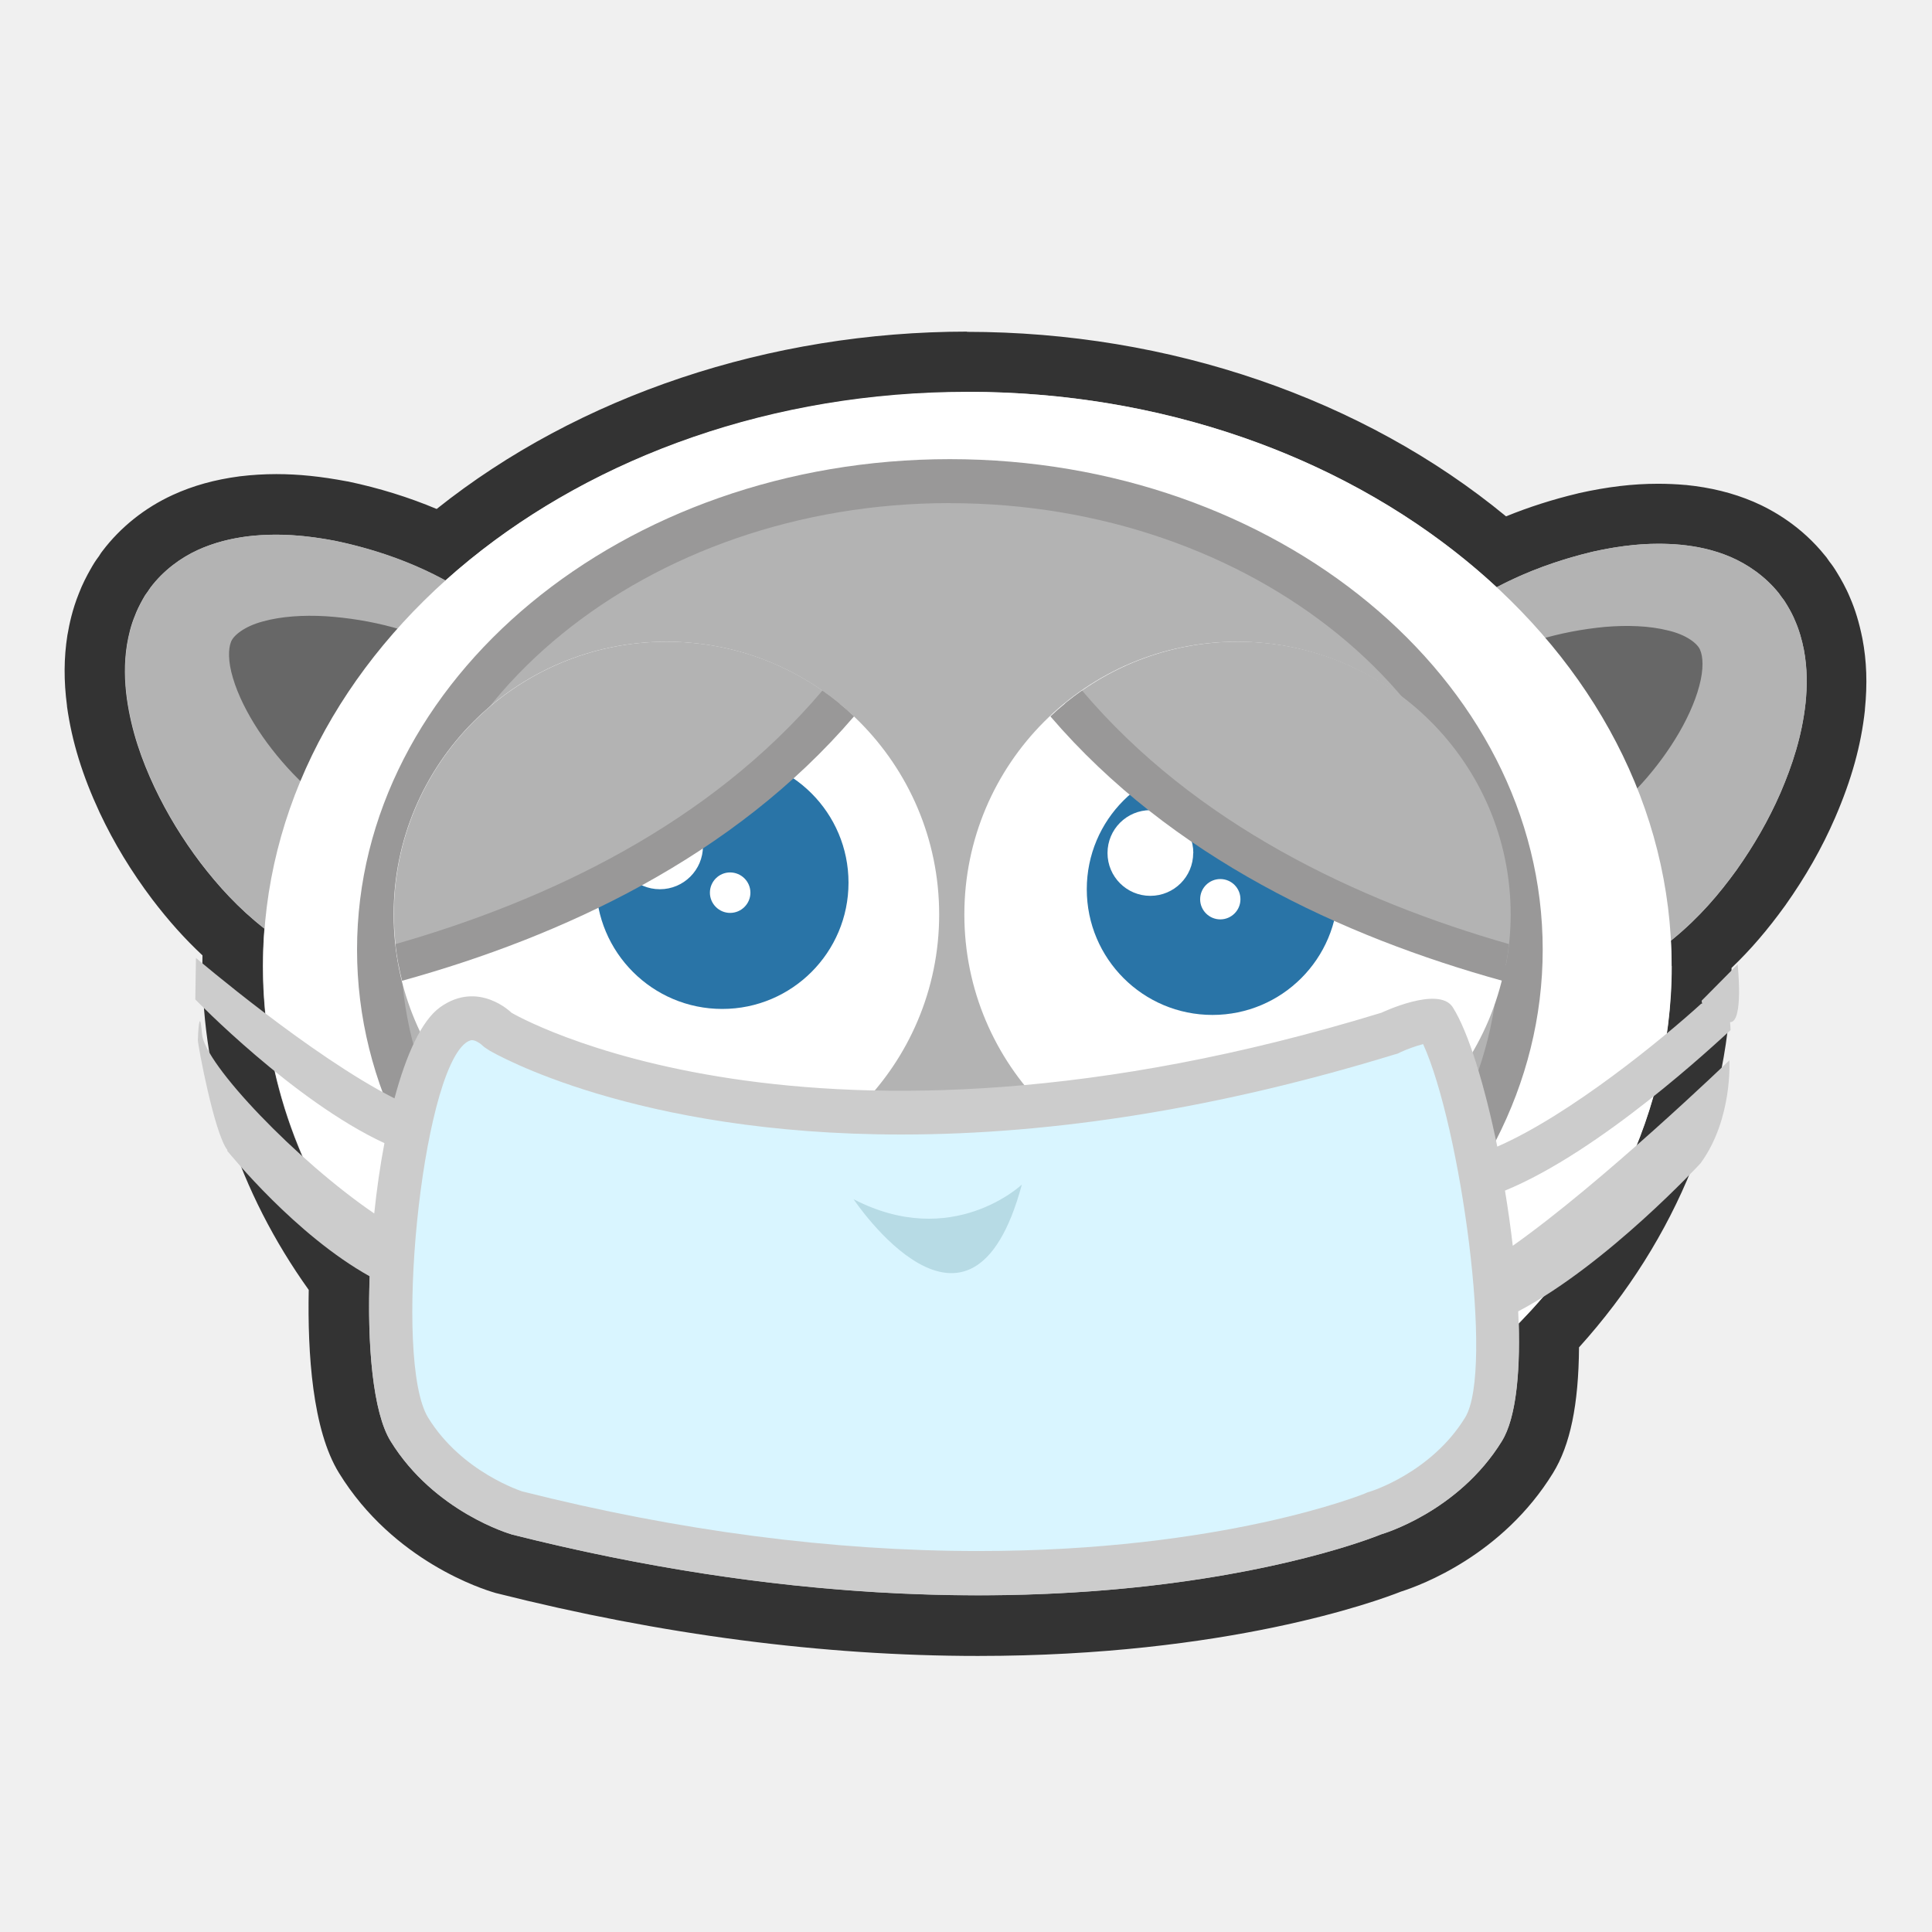
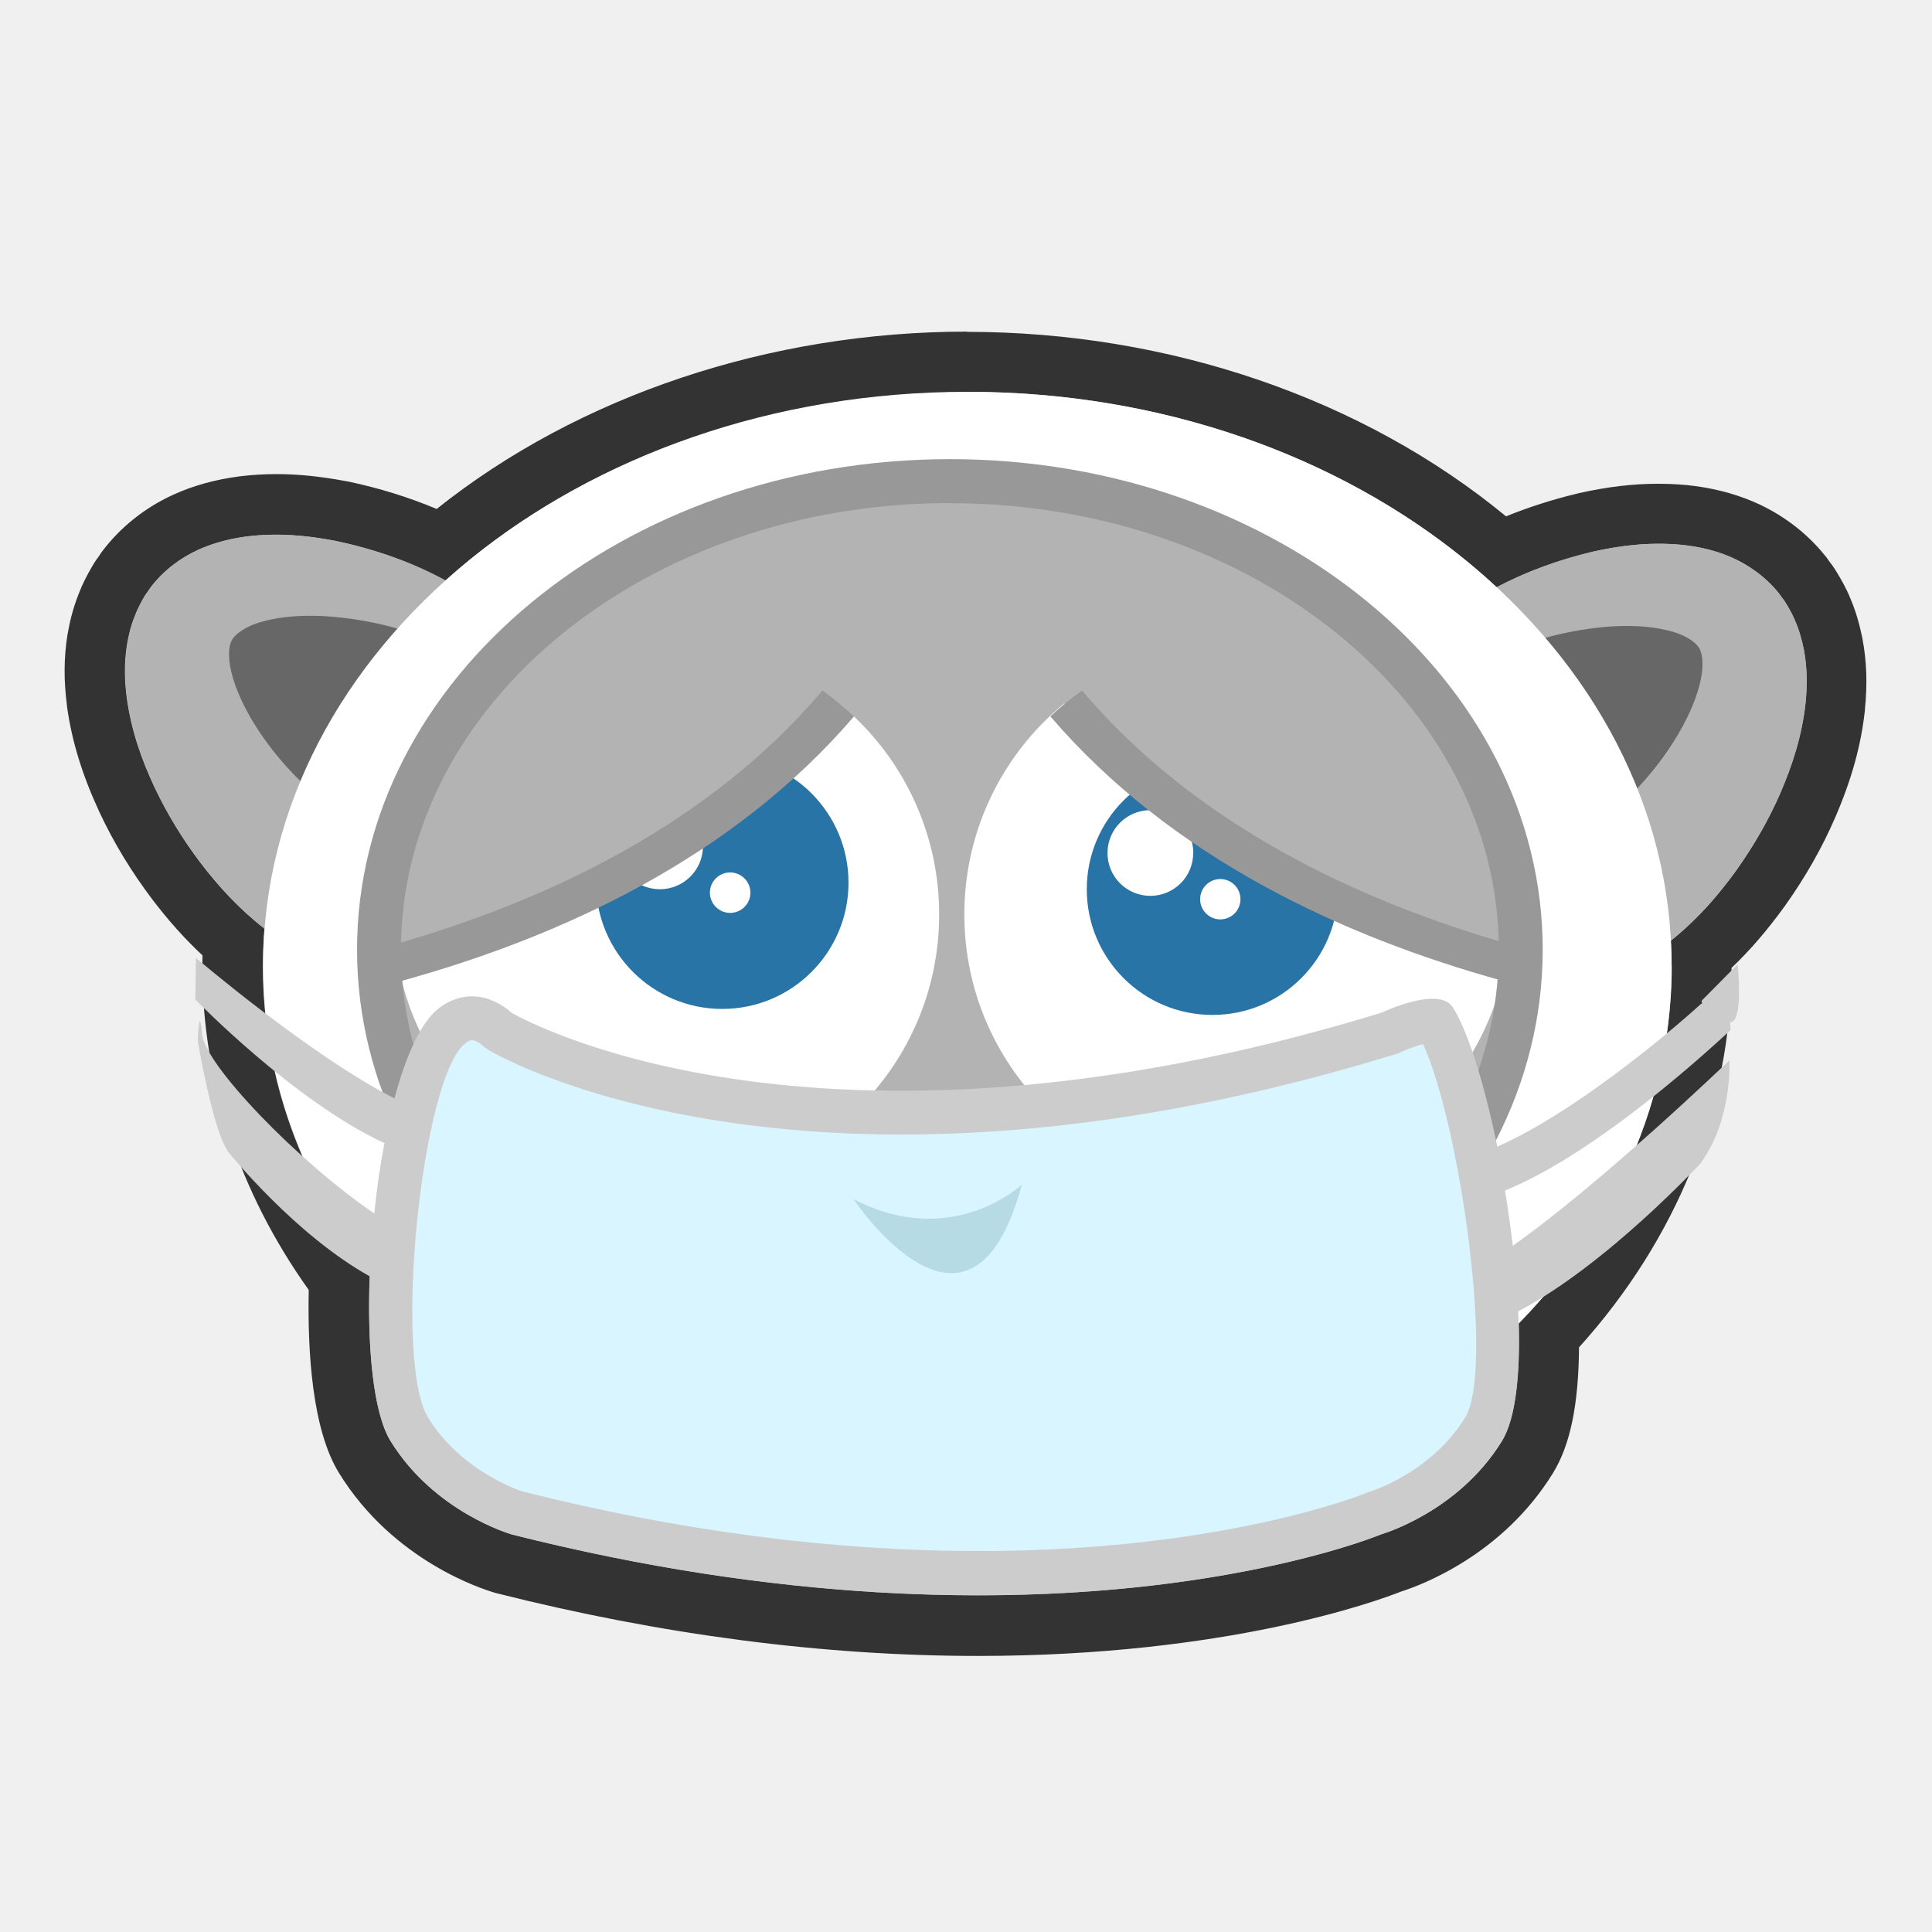
- <svg xmlns="http://www.w3.org/2000/svg" width="256" height="256" viewBox="0 0 256 256">
-   <path fill="#ccc" d="M129.652 215.337c-20.16 0-41.31-2.76-62.858-8.2l-.12-.03c-.476-.138-11.746-3.458-18.303-14.11-3.32-5.408-3.59-16.43-3.37-23.397-9.25-12.513-14.13-26.865-14.13-41.602 0-1.04.03-2.112.08-3.2-2.66-2.292-5.09-4.906-7.52-8.093-2.62-3.476-4.75-6.987-6.53-10.753-2.14-4.593-3.41-8.702-4-12.95-.38-2.972-.37-5.658.04-8.252.33-1.887.73-3.316 1.29-4.686.39-1.04.97-2.115 1.28-2.673.36-.63.52-.88.77-1.21.07-.09.16-.21.37-.53l.08-.12.09-.12c2.52-3.33 5.63-5.21 7.8-6.21 2.32-1.06 4.83-1.76 7.69-2.13 1.46-.17 2.91-.26 4.36-.26 2.7 0 5.44.29 8.62.89 4.77 1 9.2 2.47 13.25 4.4 18.25-15.39 43.48-24.17 69.7-24.17 26.81 0 52.44 9.12 70.78 25.11 3.44-1.58 7.16-2.85 11.11-3.8 3.59-.8 6.66-1.16 9.7-1.16 1.1 0 2.2.05 3.28.15 2.9.29 5.44.92 7.79 1.92 2.2.95 5.36 2.75 7.96 5.99l.09.11.08.12c.22.32.32.45.39.54.27.34.43.57.82 1.2.56.92 1.04 1.85 1.36 2.64.6 1.36 1.04 2.82 1.4 4.58.5 2.62.59 5.31.29 8.28-.47 4.28-1.62 8.43-3.63 13.08-1.65 3.79-3.68 7.36-6.22 10.94-2.55 3.54-5.08 6.38-7.89 8.86.02.54.02 1.06.02 1.58 0 17.66-7.16 34.96-20.21 48.89.08 7.59-.86 12.87-2.85 16.1-6.1 9.94-16.3 13.49-18.06 14.05-2.29.93-21.64 8.31-54.74 8.31h-.01l-.04-.07zm82.32-128.132c2.247 3.12 4.23 6.357 5.94 9.694.23-.35.45-.7.667-1.04 1.29-2.09 2.25-4.2 2.71-5.94.23-.87.29-1.52.29-1.91-.31-.17-.81-.4-1.52-.56-1.3-.32-2.83-.48-4.51-.48-.83 0-1.69.03-2.57.11-.34.03-.68.07-1.03.11l.01.01zm-177.624-.39c.013.388.092 1.018.346 1.853.516 1.754 1.538 3.84 2.89 5.908.376.57.778 1.14 1.2 1.704 1.882-3.59 4.085-7.064 6.594-10.397-.83-.104-1.663-.184-2.5-.238-.568-.033-1.164-.05-1.754-.05-1.993 0-3.79.207-5.2.6-.748.194-1.266.436-1.576.62z" />
-   <path fill="#333" d="M128.197 51.918c27.95 0 53.023 10.02 70.126 25.89 3.978-2.1 8.25-3.634 12.692-4.698 2.79-.62 5.687-1.057 8.77-1.057.953 0 1.924.042 2.915.132 2.104.21 4.317.646 6.592 1.613 2.256.97 4.603 2.562 6.408 4.813.707 1.02.498.59 1.067 1.54.455.75.856 1.53 1.088 2.11.563 1.28.905 2.55 1.164 3.83.47 2.51.44 4.88.22 7.08-.48 4.41-1.77 8.27-3.32 11.9-1.58 3.62-3.53 6.99-5.81 10.21-2.32 3.21-4.92 6.26-8.36 9.09l-.28.23-.08.06c.06 1.12.1 2.25.1 3.38 0 17.9-7.58 34.33-20.24 47.32.19 6.85-.42 12.64-2.23 15.58-5.82 9.46-16 12.36-16 12.36s-19.24 8.08-53.4 8.08c-17.08 0-37.89-2.02-61.88-8.08 0 0-10.18-2.9-16-12.36-2.33-3.79-3.15-12.77-2.73-22.57-8.99-11.68-14.18-25.52-14.18-40.33 0-1.67.07-3.34.2-4.99-3.45-2.7-6.1-5.63-8.47-8.72-2.38-3.15-4.41-6.46-6.1-10.03-1.68-3.58-3.05-7.41-3.66-11.79-.29-2.19-.38-4.55.02-7.08.22-1.28.52-2.57 1.06-3.86.21-.58.59-1.38 1.02-2.14.53-.95.34-.51 1.02-1.56 1.73-2.3 4.03-3.96 6.27-4.99 2.24-1.02 4.44-1.52 6.53-1.8 1.31-.16 2.59-.23 3.84-.23 2.74 0 5.34.34 7.87.82 5.13 1.08 10.04 2.79 14.58 5.26 17.08-15.32 41.72-24.95 69.12-24.95m-88.38 51.56c3.04-7.29 7.4-14.07 12.85-20.18-3.13-.9-6.36-1.44-9.53-1.65-.67-.04-1.34-.06-2.01-.06-2.25 0-4.42.23-6.27.75-2.48.64-4 1.91-4.27 2.77-.32.83-.41 2.46.28 4.72.65 2.21 1.87 4.64 3.37 6.93 1.57 2.38 3.51 4.71 5.58 6.72m177.15.99c1.87-1.98 3.61-4.23 5.02-6.51 1.44-2.33 2.59-4.81 3.18-7.02.61-2.27.47-3.91.14-4.71-.28-.87-1.85-2.09-4.33-2.66-1.62-.4-3.48-.58-5.4-.58-.96 0-1.94.05-2.92.13-2.61.25-5.26.73-7.85 1.45 5.17 6.06 9.29 12.75 12.15 19.91m-88.7-60.6c-26.23 0-51.54 8.51-70.33 23.5-3.68-1.55-7.61-2.77-11.74-3.64l-.07-.01-.07-.01c-3.44-.65-6.41-.96-9.37-.96-1.61 0-3.23.1-4.8.29h-.04l-.04.01c-3.26.43-6.15 1.23-8.83 2.46-3.71 1.7-6.93 4.27-9.33 7.44l-.18.24-.16.25c-.08.14-.14.22-.18.27-.41.55-.67.96-1.09 1.71-.44.77-1.06 1.95-1.52 3.17-.85 2.11-1.26 4.07-1.48 5.37l-.02.07-.01.08c-.47 2.98-.49 6.04-.05 9.35v.08c.65 4.65 2.03 9.12 4.33 14.07 1.91 4.06 4.19 7.8 6.96 11.48 2.18 2.86 4.35 5.28 6.66 7.43-.01.5-.02.99-.02 1.47 0 15.16 4.86 29.92 14.1 42.86-.17 8.41.49 18.54 4 24.24 7.23 11.77 19.26 15.48 20.61 15.87l.12.04.12.03c21.87 5.52 43.34 8.32 63.83 8.32 33.01 0 52.88-7.27 56.06-8.53 2.64-.84 13.44-4.83 20.14-15.72 2.27-3.69 3.38-9.02 3.44-16.64 13.02-14.42 20.16-32.15 20.21-50.28 2.49-2.37 4.79-5.05 7.09-8.24l.02-.02.01-.02c2.69-3.8 4.86-7.6 6.61-11.64 2.18-5.05 3.43-9.56 3.94-14.22V94c.34-3.36.24-6.43-.33-9.383l-.01-.05-.01-.045c-.41-2.02-.92-3.72-1.62-5.33-.53-1.3-1.25-2.54-1.64-3.176-.43-.72-.69-1.097-1.08-1.59l-.24-.34-.16-.23-.18-.218c-3.12-3.886-6.88-6.037-9.49-7.157-2.76-1.17-5.68-1.89-8.96-2.22h-.06c-1.2-.11-2.43-.16-3.64-.16-3.35 0-6.69.4-10.51 1.25l-.07.02-.07.02c-3.31.79-6.49 1.81-9.48 3.03-18.91-15.59-44.63-24.45-71.47-24.45l.09-.04z" />
-   <path fill="#676767" d="M62.52 83.466s-31.137-10.856-37.238-2c-6.088 8.855 7.295 30.08 17.736 37.272 0 0-6.104-22.847 19.502-35.272z" />
-   <path fill="#B3B3B3" d="M60.492 86.538c-5.232-2.964-11.418-4.498-17.355-4.885-2.95-.17-5.88.018-8.287.688-2.48.65-4.002 1.91-4.264 2.78-.316.83-.404 2.46.28 4.72.65 2.21 1.868 4.64 3.368 6.93 3.006 4.56 7.346 8.96 11.406 11.21 4.465 2.48 6.066 8.11 3.584 12.57-2.48 4.46-8.105 6.07-12.56 3.59-.407-.22-.782-.47-1.138-.74l-.32-.25c-3.518-2.73-6.21-5.7-8.607-8.84-2.38-3.15-4.41-6.46-6.1-10.03-1.68-3.58-3.05-7.4-3.66-11.79-.29-2.19-.38-4.55.02-7.07.22-1.28.52-2.57 1.06-3.86.21-.58.59-1.38 1.02-2.14.53-.95.34-.51 1.02-1.56 1.74-2.3 4.03-3.96 6.27-4.99 2.24-1.02 4.44-1.52 6.53-1.8 4.19-.5 8.03-.11 11.71.6 7.28 1.52 14.13 4.29 20.06 8.77 1.62 1.24 1.95 3.56.71 5.18-1.13 1.5-3.18 1.89-4.78.98l.02-.06z" />
-   <path fill="#676767" d="M193.332 85.472c-11.566-5.206 30.813-11.738 37.166-3.057 6.344 8.68-3.926 27.012-14.158 34.495 0 0 2.94-19.748-23.008-31.438z" />
-   <path fill="#B3B3B3" d="M191.215 82.456c5.79-4.654 12.57-7.614 19.8-9.347 3.653-.82 7.485-1.31 11.69-.93 2.103.21 4.315.64 6.59 1.61 2.257.97 4.605 2.56 6.41 4.81.706 1.02.497.59 1.065 1.53.455.74.857 1.52 1.088 2.11.564 1.27.906 2.55 1.164 3.82.48 2.51.453 4.87.23 7.08-.482 4.4-1.755 8.26-3.322 11.89-1.578 3.62-3.525 6.97-5.808 10.2-2.313 3.21-4.914 6.26-8.35 9.09l-.28.22c-3.94 3.24-9.76 2.67-13.004-1.27-3.237-3.94-2.668-9.76 1.27-13 .355-.29.77-.58 1.146-.81 3.998-2.37 8.215-6.89 11.076-11.53 1.45-2.34 2.6-4.82 3.18-7.03.62-2.27.48-3.91.14-4.71-.278-.87-1.84-2.1-4.33-2.66-2.43-.61-5.368-.71-8.31-.46-5.92.56-12.06 2.27-17.21 5.38-1.74 1.06-4.01.5-5.07-1.24-.97-1.6-.58-3.66.85-4.8l-.015.04z" />
-   <path fill="#fff" d="M221.516 127.998c0 42.02-41.775 76.085-93.316 76.085-51.56 0-93.34-34.063-93.34-76.085 0-42.017 41.78-76.08 93.33-76.08 51.54 0 93.31 34.063 93.31 76.08h.016z" />
-   <path fill="#B3B3B3" d="M201.508 125.84c0 34.277-33.87 62.075-75.648 62.075-41.77 0-75.637-27.798-75.637-62.076 0-34.29 33.867-62.09 75.637-62.09 41.777 0 75.648 27.79 75.648 62.08v.01z" />
-   <path fill="#999898" d="M125.86 190.823c-43.31 0-78.55-29.157-78.55-64.984 0-35.84 35.24-65 78.55-65 43.317 0 78.556 29.15 78.556 64.99 0 35.81-35.238 64.97-78.557 64.97v.01zm0-124.162c-40.105 0-72.73 26.55-72.73 59.18s32.626 59.17 72.73 59.17c40.108 0 72.74-26.54 72.74-59.16 0-32.63-32.63-59.18-72.74-59.18v-.01z" />
-   <path fill="#fff" d="M200.068 121.17c0 19.962-16.18 36.146-36.14 36.146-19.97 0-36.146-16.186-36.146-36.146s16.176-36.14 36.146-36.14c19.96 0 36.13 16.18 36.13 36.14h.01zm-75.623 0c0 19.962-16.178 36.146-36.143 36.146-19.967 0-36.143-16.186-36.143-36.146S68.33 85.03 88.3 85.03c19.967 0 36.144 16.18 36.145 36.14z" />
-   <path fill="#2974A7" d="M112.432 116.96c0 9.235-7.488 16.73-16.73 16.73s-16.73-7.497-16.73-16.73c0-9.24 7.487-16.735 16.73-16.735s16.73 7.494 16.73 16.735z" />
-   <path fill="#fff" d="M93.146 112.125c0 3.153-2.56 5.703-5.71 5.703-3.153 0-5.704-2.55-5.704-5.703 0-3.146 2.55-5.697 5.705-5.697 3.15 0 5.71 2.55 5.71 5.697zm6.288 6.16c0 1.475-1.21 2.68-2.688 2.68-1.475 0-2.68-1.205-2.68-2.68 0-1.484 1.205-2.684 2.68-2.684 1.48.01 2.688 1.2 2.688 2.69z" />
-   <path fill="#2974A7" d="M177.3 117.832c0 9.2-7.444 16.652-16.642 16.652-9.205 0-16.654-7.453-16.654-16.652 0-9.197 7.45-16.646 16.654-16.646 9.197 0 16.643 7.45 16.642 16.646z" />
-   <path fill="#fff" d="M158.105 113.03c0 3.14-2.54 5.674-5.684 5.674-3.13 0-5.67-2.533-5.67-5.675 0-3.14 2.54-5.68 5.68-5.68 3.15 0 5.69 2.54 5.69 5.67v.01zm6.26 6.13c0 1.464-1.197 2.663-2.67 2.663-1.47 0-2.67-1.2-2.67-2.664 0-1.49 1.2-2.68 2.67-2.68 1.473 0 2.67 1.19 2.67 2.67v.01z" />
-   <path d="M25.96 126.91l.005.005v-.01zm204.35.84l-.02-.014-4.813 4.86s.033.323.066.405l-.12-.01c-5.028 4.59-17.425 14.76-27.026 18.94-1.667-8.14-3.83-15.2-5.894-18.46-1.842-2.91-9.455.72-9.455.72-75.964 23.27-115.276 0-115.276 0s-4.36-4.36-9.45-.73c-2.456 1.76-4.502 6.28-6.052 12.08-10.996-5.56-26.21-18.53-26.305-18.61l-.086 5.5s13.04 13.47 25.06 19.04c-.57 2.99-1.02 6.14-1.35 9.32-10.26-7-22.49-19.78-22.82-23.77s-.55.19-.55.82c0 .64 2.18 12.36 3.91 14.54 0 .02.01.01.02.02l-.06.06c.49.58 9.04 11.16 18.9 16.66-.35 9.5.49 18.12 2.76 21.81 5.82 9.46 15.99 12.36 15.99 12.36v.02c71.98 18.18 115.27 0 115.27 0s10.18-2.9 16-12.36c1.95-3.17 2.5-9.64 2.16-17.19 11.79-6.2 24.17-19.63 24.17-19.63 4.28-5.87 3.81-13.63 3.81-13.63l.01-.01s-16.76 16.14-28.71 24.58c-.28-2.43-.63-4.89-1.03-7.31 12.73-5.23 27.82-19.39 29.89-21.27l-.06-1.05h.01c1.81.01.99-7.64.99-7.64z" fill="#ccc" />
-   <path fill="#D9F5FF" d="M129.656 205.52c-19.355 0-39.69-2.657-60.455-7.9.03 0-8-2.505-12.47-9.772-4.67-7.59-.9-45.19 4.98-49.66.23-.166.56-.363.83-.363.42 0 1.01.375 1.23.574l.42.36.63.42c.77.45 19.26 11.15 54.59 11.15 20.41 0 42.4-3.56 65.35-10.6l.43-.12.39-.19c.84-.39 2.02-.82 2.99-1.07 4.91 10.76 9.47 43.14 5.56 49.49-4.5 7.33-12.56 9.8-12.64 9.82l-.33.1-.31.14c-.18.07-18.78 7.62-51.14 7.62l-.04-.01z" />
-   <path fill="#B7DBE5" d="M135.398 156.963s-9.21 8.727-22.295 1.938c0 0 15.506 23.28 22.295-1.93z" />
-   <path fill="#B3B3B3" d="M111.28 93.242c-6.24-5.132-14.23-8.215-22.944-8.215-19.967 0-36.145 16.178-36.145 36.142 0 2.3.23 4.54.64 6.72 20.79-5.92 42.96-16.35 58.46-34.66l-.01.01z" />
-   <path fill="#999898" d="M113.167 94.918c-1.31-1.24-2.71-2.38-4.194-3.415-14.978 17.685-36.364 27.81-56.566 33.595.18 1.656.47 3.278.865 4.86 21.21-5.868 43.88-16.352 59.895-35.04z" />
-   <path fill="#B3B3B3" d="M141.078 93.242c6.24-5.132 14.23-8.215 22.943-8.215 19.97 0 36.15 16.178 36.15 36.142 0 2.3-.22 4.54-.63 6.72-20.78-5.92-42.95-16.35-58.45-34.66l-.01.01z" />
-   <path fill="#999898" d="M139.19 94.918c1.31-1.24 2.71-2.38 4.193-3.415 14.98 17.685 36.363 27.81 56.565 33.595-.18 1.656-.47 3.278-.87 4.86-21.21-5.868-43.88-16.352-59.9-35.04h.01z" />
+ <svg xmlns="http://www.w3.org/2000/svg" version="1.1" id="Layer_1" x="0px" y="0px" width="256px" height="256px" viewBox="0 0 256 256" enable-background="new 0 0 256 256" xml:space="preserve">
+   <path fill="#CCCCCC" d="M129.652,215.337c-20.16,0-41.311-2.76-62.858-8.2l-0.12-0.029c-0.476-0.139-11.746-3.459-18.303-14.11  c-3.32-5.408-3.59-16.431-3.37-23.397c-9.25-12.513-14.13-26.865-14.13-41.602c0-1.04,0.03-2.112,0.08-3.2  c-2.66-2.292-5.09-4.906-7.52-8.093c-2.62-3.476-4.75-6.987-6.53-10.753c-2.14-4.593-3.41-8.702-4-12.95  c-0.38-2.972-0.37-5.658,0.04-8.252c0.33-1.887,0.73-3.316,1.29-4.686c0.39-1.04,0.97-2.115,1.28-2.673  c0.36-0.63,0.521-0.88,0.771-1.21c0.07-0.09,0.16-0.21,0.37-0.53l0.08-0.12l0.09-0.12c2.52-3.33,5.63-5.21,7.8-6.21  c2.32-1.06,4.83-1.76,7.69-2.13c1.46-0.17,2.91-0.26,4.36-0.26c2.7,0,5.44,0.29,8.62,0.89c4.77,1,9.2,2.47,13.25,4.4  c18.25-15.39,43.48-24.17,69.7-24.17c26.81,0,52.44,9.12,70.78,25.11c3.439-1.58,7.16-2.85,11.109-3.8c3.59-0.8,6.66-1.16,9.7-1.16  c1.101,0,2.2,0.05,3.28,0.15c2.899,0.29,5.439,0.92,7.789,1.92c2.201,0.95,5.36,2.75,7.961,5.99l0.09,0.11l0.08,0.12  c0.22,0.32,0.32,0.45,0.39,0.54c0.271,0.34,0.431,0.57,0.82,1.2c0.56,0.92,1.04,1.85,1.36,2.64c0.6,1.36,1.039,2.82,1.399,4.58  c0.5,2.62,0.59,5.31,0.29,8.28c-0.471,4.28-1.62,8.43-3.63,13.08c-1.65,3.79-3.681,7.36-6.22,10.94  c-2.551,3.54-5.08,6.38-7.891,8.86c0.02,0.54,0.02,1.06,0.02,1.58c0,17.659-7.159,34.96-20.209,48.89  c0.08,7.59-0.86,12.87-2.851,16.1c-6.1,9.94-16.3,13.49-18.06,14.051c-2.29,0.93-21.641,8.31-54.74,8.31h-0.01l-0.04-0.069  L129.652,215.337z M211.973,87.205c2.246,3.12,4.229,6.357,5.939,9.694c0.23-0.35,0.449-0.7,0.667-1.04  c1.29-2.09,2.25-4.2,2.71-5.94c0.23-0.87,0.29-1.52,0.29-1.91c-0.31-0.17-0.81-0.4-1.521-0.56c-1.3-0.32-2.83-0.48-4.51-0.48  c-0.83,0-1.689,0.03-2.57,0.11c-0.34,0.03-0.68,0.07-1.029,0.11l0.01,0.01L211.973,87.205z M34.348,86.815  c0.013,0.388,0.092,1.018,0.346,1.853c0.516,1.754,1.538,3.84,2.89,5.908c0.376,0.57,0.778,1.14,1.2,1.704  c1.882-3.59,4.085-7.064,6.594-10.397c-0.83-0.104-1.663-0.184-2.5-0.238c-0.568-0.033-1.164-0.05-1.754-0.05  c-1.993,0-3.79,0.207-5.2,0.6C35.176,86.389,34.658,86.631,34.348,86.815L34.348,86.815z" />
+   <path fill="#333333" d="M128.197,51.918c27.949,0,53.022,10.02,70.126,25.89c3.978-2.1,8.25-3.634,12.692-4.698  c2.789-0.62,5.687-1.057,8.77-1.057c0.953,0,1.924,0.042,2.915,0.132c2.104,0.21,4.317,0.646,6.592,1.613  c2.256,0.97,4.603,2.562,6.408,4.813c0.707,1.02,0.498,0.59,1.067,1.54c0.455,0.75,0.855,1.53,1.088,2.11  c0.563,1.28,0.904,2.55,1.164,3.83c0.47,2.51,0.439,4.88,0.22,7.08c-0.48,4.41-1.771,8.27-3.32,11.9  c-1.58,3.62-3.53,6.99-5.81,10.21c-2.32,3.21-4.92,6.26-8.36,9.09l-0.28,0.23l-0.08,0.06c0.061,1.12,0.101,2.25,0.101,3.38  c0,17.9-7.58,34.33-20.24,47.32c0.19,6.85-0.42,12.64-2.229,15.58c-5.82,9.459-16,12.359-16,12.359s-19.24,8.08-53.4,8.08  c-17.08,0-37.89-2.02-61.88-8.08c0,0-10.18-2.9-16-12.359c-2.33-3.791-3.15-12.771-2.73-22.57c-8.99-11.68-14.18-25.52-14.18-40.33  c0-1.67,0.07-3.34,0.2-4.99c-3.45-2.7-6.1-5.63-8.47-8.72c-2.38-3.15-4.41-6.46-6.1-10.03c-1.68-3.58-3.05-7.41-3.66-11.79  c-0.29-2.19-0.38-4.55,0.02-7.08c0.22-1.28,0.52-2.57,1.06-3.86c0.21-0.58,0.59-1.38,1.02-2.14c0.53-0.95,0.34-0.51,1.02-1.56  c1.73-2.3,4.03-3.96,6.27-4.99c2.24-1.02,4.44-1.52,6.53-1.8c1.31-0.16,2.59-0.23,3.84-0.23c2.74,0,5.34,0.34,7.87,0.82  c5.13,1.08,10.04,2.79,14.58,5.26c17.08-15.32,41.72-24.95,69.12-24.95 M39.749,103.541c3.04-7.29,7.4-14.07,12.85-20.18  c-3.13-0.9-6.36-1.44-9.53-1.65c-0.67-0.04-1.34-0.06-2.01-0.06c-2.25,0-4.42,0.23-6.27,0.75c-2.48,0.64-4,1.91-4.27,2.77  c-0.32,0.83-0.41,2.46,0.28,4.72c0.65,2.21,1.87,4.64,3.37,6.93C35.739,99.201,37.679,101.531,39.749,103.541 M216.898,104.531  c1.871-1.98,3.61-4.23,5.021-6.51c1.44-2.33,2.59-4.81,3.181-7.02c0.609-2.27,0.469-3.91,0.14-4.71c-0.28-0.87-1.851-2.09-4.33-2.66  c-1.62-0.4-3.48-0.58-5.4-0.58c-0.96,0-1.94,0.05-2.92,0.13c-2.61,0.25-5.26,0.73-7.85,1.45c5.17,6.06,9.29,12.75,12.149,19.91   M128.189,43.941c-26.23,0-51.54,8.51-70.33,23.5c-3.68-1.55-7.61-2.77-11.74-3.64l-0.07-0.01l-0.07-0.01  c-3.44-0.65-6.41-0.96-9.37-0.96c-1.61,0-3.23,0.1-4.8,0.29h-0.04l-0.04,0.01c-3.26,0.43-6.15,1.23-8.83,2.46  c-3.71,1.7-6.93,4.27-9.33,7.44l-0.18,0.24l-0.16,0.25c-0.08,0.14-0.14,0.22-0.18,0.27c-0.41,0.55-0.67,0.96-1.09,1.71  c-0.44,0.77-1.06,1.95-1.52,3.17c-0.85,2.11-1.26,4.07-1.48,5.37l-0.02,0.07l-0.01,0.08c-0.47,2.98-0.49,6.04-0.05,9.35v0.08  c0.65,4.65,2.03,9.12,4.33,14.07c1.91,4.06,4.19,7.8,6.96,11.48c2.18,2.86,4.35,5.28,6.66,7.43c-0.01,0.5-0.02,0.99-0.02,1.47  c0,15.16,4.86,29.919,14.1,42.86c-0.17,8.41,0.49,18.54,4,24.24c7.23,11.771,19.26,15.479,20.61,15.87l0.12,0.04l0.12,0.03  c21.87,5.52,43.34,8.319,63.83,8.319c33.011,0,52.88-7.271,56.06-8.53c2.641-0.84,13.44-4.83,20.141-15.72  c2.27-3.69,3.38-9.021,3.439-16.64c13.021-14.42,20.16-32.15,20.211-50.28c2.49-2.37,4.789-5.05,7.09-8.24l0.02-0.02l0.01-0.02  c2.69-3.8,4.86-7.6,6.61-11.64c2.181-5.05,3.431-9.56,3.94-14.22V94c0.34-3.36,0.24-6.43-0.33-9.383l-0.01-0.05l-0.011-0.045  c-0.409-2.02-0.92-3.72-1.62-5.33c-0.529-1.3-1.25-2.54-1.64-3.176c-0.431-0.72-0.69-1.097-1.08-1.59l-0.239-0.34l-0.16-0.23  l-0.181-0.218c-3.12-3.886-6.88-6.037-9.489-7.157c-2.761-1.17-5.681-1.89-8.961-2.22h-0.06c-1.2-0.11-2.431-0.16-3.64-0.16  c-3.351,0-6.69,0.4-10.51,1.25l-0.07,0.02l-0.07,0.02c-3.311,0.79-6.49,1.81-9.48,3.03c-18.91-15.59-44.63-24.45-71.47-24.45  l0.09-0.04L128.189,43.941z" />
+   <path fill="#676767" d="M62.52,83.466c0,0-31.137-10.856-37.238-2c-6.088,8.855,7.295,30.08,17.736,37.272  C43.018,118.738,36.914,95.891,62.52,83.466z" />
+   <path fill="#B3B3B3" d="M60.492,86.538c-5.232-2.964-11.418-4.498-17.355-4.885c-2.95-0.17-5.88,0.018-8.287,0.688  c-2.48,0.65-4.002,1.91-4.264,2.78c-0.316,0.83-0.404,2.46,0.28,4.72c0.65,2.21,1.868,4.64,3.368,6.93  c3.006,4.56,7.346,8.96,11.406,11.21c4.465,2.48,6.066,8.11,3.584,12.57c-2.48,4.46-8.105,6.07-12.56,3.59  c-0.407-0.22-0.782-0.47-1.138-0.74l-0.32-0.25c-3.518-2.73-6.21-5.7-8.607-8.84c-2.38-3.15-4.41-6.46-6.1-10.03  c-1.68-3.58-3.05-7.4-3.66-11.79c-0.29-2.19-0.38-4.55,0.02-7.07c0.22-1.28,0.52-2.57,1.06-3.86c0.21-0.58,0.59-1.38,1.02-2.14  c0.53-0.95,0.34-0.51,1.02-1.56c1.74-2.3,4.03-3.96,6.27-4.99c2.24-1.02,4.44-1.52,6.53-1.8c4.19-0.5,8.03-0.11,11.71,0.6  c7.28,1.52,14.13,4.29,20.06,8.77c1.62,1.24,1.95,3.56,0.71,5.18c-1.13,1.5-3.18,1.89-4.78,0.98l0.02-0.06L60.492,86.538z" />
+   <path fill="#676767" d="M193.332,85.472c-11.566-5.206,30.813-11.738,37.166-3.057c6.344,8.68-3.926,27.012-14.158,34.495  C216.34,116.91,219.28,97.162,193.332,85.472z" />
+   <path fill="#B3B3B3" d="M191.215,82.456c5.79-4.654,12.57-7.614,19.801-9.347c3.652-0.82,7.484-1.31,11.689-0.93  c2.104,0.21,4.314,0.64,6.59,1.61c2.257,0.97,4.605,2.56,6.41,4.81c0.706,1.02,0.497,0.59,1.064,1.53  c0.455,0.74,0.857,1.52,1.088,2.11c0.564,1.27,0.906,2.55,1.164,3.82c0.48,2.51,0.453,4.87,0.23,7.08  c-0.482,4.4-1.755,8.26-3.322,11.89c-1.578,3.62-3.524,6.97-5.808,10.2c-2.313,3.21-4.914,6.26-8.351,9.09l-0.279,0.22  c-3.94,3.24-9.76,2.67-13.004-1.27c-3.237-3.94-2.668-9.76,1.27-13c0.355-0.29,0.77-0.58,1.146-0.81  c3.998-2.37,8.215-6.89,11.076-11.53c1.449-2.34,2.6-4.82,3.18-7.03c0.619-2.27,0.48-3.91,0.14-4.71c-0.278-0.87-1.84-2.1-4.33-2.66  c-2.43-0.61-5.368-0.71-8.31-0.46c-5.92,0.56-12.061,2.27-17.21,5.38c-1.74,1.06-4.011,0.5-5.07-1.24c-0.97-1.6-0.58-3.66,0.851-4.8  l-0.016,0.04V82.456z" />
+   <path fill="#FFFFFF" d="M221.516,127.998c0,42.02-41.774,76.085-93.315,76.085c-51.56,0-93.34-34.063-93.34-76.085  c0-42.017,41.78-76.08,93.33-76.08c51.541,0,93.31,34.063,93.31,76.08H221.516z" />
+   <path fill="#B3B3B3" d="M201.508,125.84c0,34.277-33.869,62.075-75.648,62.075c-41.77,0-75.637-27.798-75.637-62.076  c0-34.29,33.867-62.09,75.637-62.09c41.777,0,75.648,27.79,75.648,62.08V125.84L201.508,125.84z" />
+   <path fill="#FFFFFF" d="M200.068,121.17c0,19.962-16.18,36.146-36.141,36.146c-19.97,0-36.146-16.187-36.146-36.146  s16.176-36.14,36.146-36.14c19.961,0,36.131,16.18,36.131,36.14H200.068z M124.445,121.17c0,19.962-16.178,36.146-36.143,36.146  c-19.967,0-36.143-16.187-36.143-36.146S68.33,85.03,88.3,85.03C108.267,85.03,124.444,101.21,124.445,121.17z" />
+   <path fill="#2974A7" d="M112.432,116.96c0,9.235-7.488,16.729-16.73,16.729c-9.242,0-16.73-7.497-16.73-16.729  c0-9.24,7.487-16.735,16.73-16.735C104.945,100.225,112.432,107.719,112.432,116.96z" />
+   <path fill="#FFFFFF" d="M93.146,112.125c0,3.153-2.56,5.703-5.71,5.703c-3.153,0-5.704-2.55-5.704-5.703  c0-3.146,2.55-5.697,5.705-5.697C90.587,106.428,93.147,108.978,93.146,112.125L93.146,112.125z M99.434,118.285  c0,1.475-1.21,2.68-2.688,2.68c-1.475,0-2.68-1.205-2.68-2.68c0-1.484,1.205-2.684,2.68-2.684c1.48,0.01,2.688,1.2,2.688,2.69  V118.285z" />
+   <path fill="#2974A7" d="M177.3,117.832c0,9.2-7.444,16.652-16.642,16.652c-9.205,0-16.654-7.453-16.654-16.652  c0-9.197,7.45-16.646,16.654-16.646C169.855,101.186,177.301,108.636,177.3,117.832z" />
+   <path fill="#FFFFFF" d="M158.105,113.03c0,3.14-2.541,5.674-5.685,5.674c-3.13,0-5.67-2.533-5.67-5.675c0-3.14,2.54-5.68,5.681-5.68  c3.149,0,5.689,2.54,5.689,5.67v0.01L158.105,113.03z M164.365,119.16c0,1.464-1.197,2.663-2.67,2.663c-1.471,0-2.67-1.2-2.67-2.664  c0-1.49,1.199-2.68,2.67-2.68c1.473,0,2.67,1.19,2.67,2.67V119.16L164.365,119.16z" />
+   <path fill="#B3B3B3" d="M111.28,93.242c-6.24-5.132-12.941-9.867-21.655-9.867c-19.967,0-37.434,17.83-37.434,37.794  c0,2.3,0.23,4.54,0.64,6.72c20.79-5.92,42.96-16.35,58.46-34.66l-0.01,0.01L111.28,93.242z" />
+   <path fill="#999898" d="M113.167,94.918c-1.31-1.24-2.71-2.38-4.194-3.415c-14.978,17.685-36.364,27.81-56.566,33.595  c0.18,1.656,0.47,3.278,0.865,4.86C74.482,124.09,97.152,113.606,113.167,94.918z" />
+   <path fill="#B3B3B3" d="M140,92.625c6.24-5.132,14.787-9,23.5-9c19.97,0,36.671,17.58,36.671,37.544c0,2.3-0.22,4.54-0.63,6.72  c-20.78-5.92-42.95-16.35-58.45-34.66l-0.01,0.01L140,92.625z" />
+   <path fill="#999898" d="M139.189,94.918c1.311-1.24,2.711-2.38,4.193-3.415c14.98,17.685,36.363,27.81,56.565,33.595  c-0.181,1.656-0.47,3.278-0.87,4.86c-21.21-5.868-43.88-16.352-59.9-35.04h0.01H139.189z" />
+   <path fill="#999898" d="M125.86,190.823c-43.31,0-78.55-29.157-78.55-64.984c0-35.84,35.24-65,78.55-65  c43.317,0,78.556,29.15,78.556,64.99c0,35.81-35.238,64.97-78.557,64.97v0.01L125.86,190.823z M125.86,66.661  c-40.105,0-72.73,26.55-72.73,59.18s32.626,59.17,72.73,59.17c40.108,0,72.74-26.54,72.74-59.16c0-32.63-32.63-59.18-72.74-59.18  V66.661z" />
+   <path fill="#CCCCCC" d="M25.96,126.91l0.005,0.005v-0.01L25.96,126.91z M230.311,127.75l-0.021-0.014l-4.813,4.86  c0,0,0.033,0.323,0.066,0.405l-0.12-0.01c-5.028,4.59-17.425,14.76-27.026,18.94c-1.666-8.141-3.83-15.201-5.894-18.461  c-1.842-2.91-9.455,0.721-9.455,0.721c-75.964,23.27-115.276,0-115.276,0s-4.36-4.36-9.45-0.73c-2.456,1.76-4.502,6.28-6.052,12.08  c-10.996-5.561-26.21-18.53-26.305-18.61l-0.086,5.5c0,0,13.04,13.469,25.06,19.039c-0.57,2.99-1.02,6.141-1.35,9.32  c-10.26-7-22.49-19.78-22.82-23.77c-0.33-3.99-0.55,0.189-0.55,0.819c0,0.64,2.18,12.36,3.91,14.54c0,0.02,0.01,0.01,0.02,0.02  l-0.06,0.061c0.49,0.58,9.04,11.16,18.9,16.66c-0.35,9.5,0.49,18.12,2.76,21.811c5.82,9.459,15.99,12.359,15.99,12.359v0.02  c71.979,18.181,115.27,0,115.27,0s10.181-2.899,16-12.359c1.95-3.17,2.5-9.641,2.16-17.19c11.79-6.2,24.17-19.63,24.17-19.63  c4.28-5.87,3.81-13.63,3.81-13.63l0.011-0.01c0,0-16.761,16.14-28.71,24.58c-0.28-2.431-0.631-4.89-1.03-7.311  c12.729-5.229,27.82-19.39,29.89-21.27l-0.06-1.05h0.01c1.81,0.01,0.99-7.641,0.99-7.641L230.311,127.75z" />
+   <path fill="#D9F5FF" d="M129.656,205.52c-19.355,0-39.69-2.656-60.455-7.899c0.03,0-8-2.505-12.47-9.772  c-4.67-7.59-0.9-45.189,4.98-49.66c0.23-0.166,0.56-0.362,0.83-0.362c0.42,0,1.01,0.375,1.23,0.573l0.42,0.36l0.63,0.421  c0.77,0.449,19.26,11.149,54.59,11.149c20.409,0,42.399-3.56,65.35-10.601l0.431-0.119l0.39-0.19c0.84-0.39,2.021-0.819,2.989-1.069  c4.91,10.76,9.471,43.14,5.561,49.489c-4.5,7.33-12.561,9.8-12.64,9.82l-0.33,0.1l-0.31,0.14c-0.181,0.07-18.781,7.621-51.141,7.621  l-0.04-0.011L129.656,205.52z" />
+   <path fill="#B7DBE5" d="M135.398,156.963c0,0-9.21,8.727-22.295,1.938c0,0,15.506,23.281,22.295-1.93V156.963z" />
</svg>
